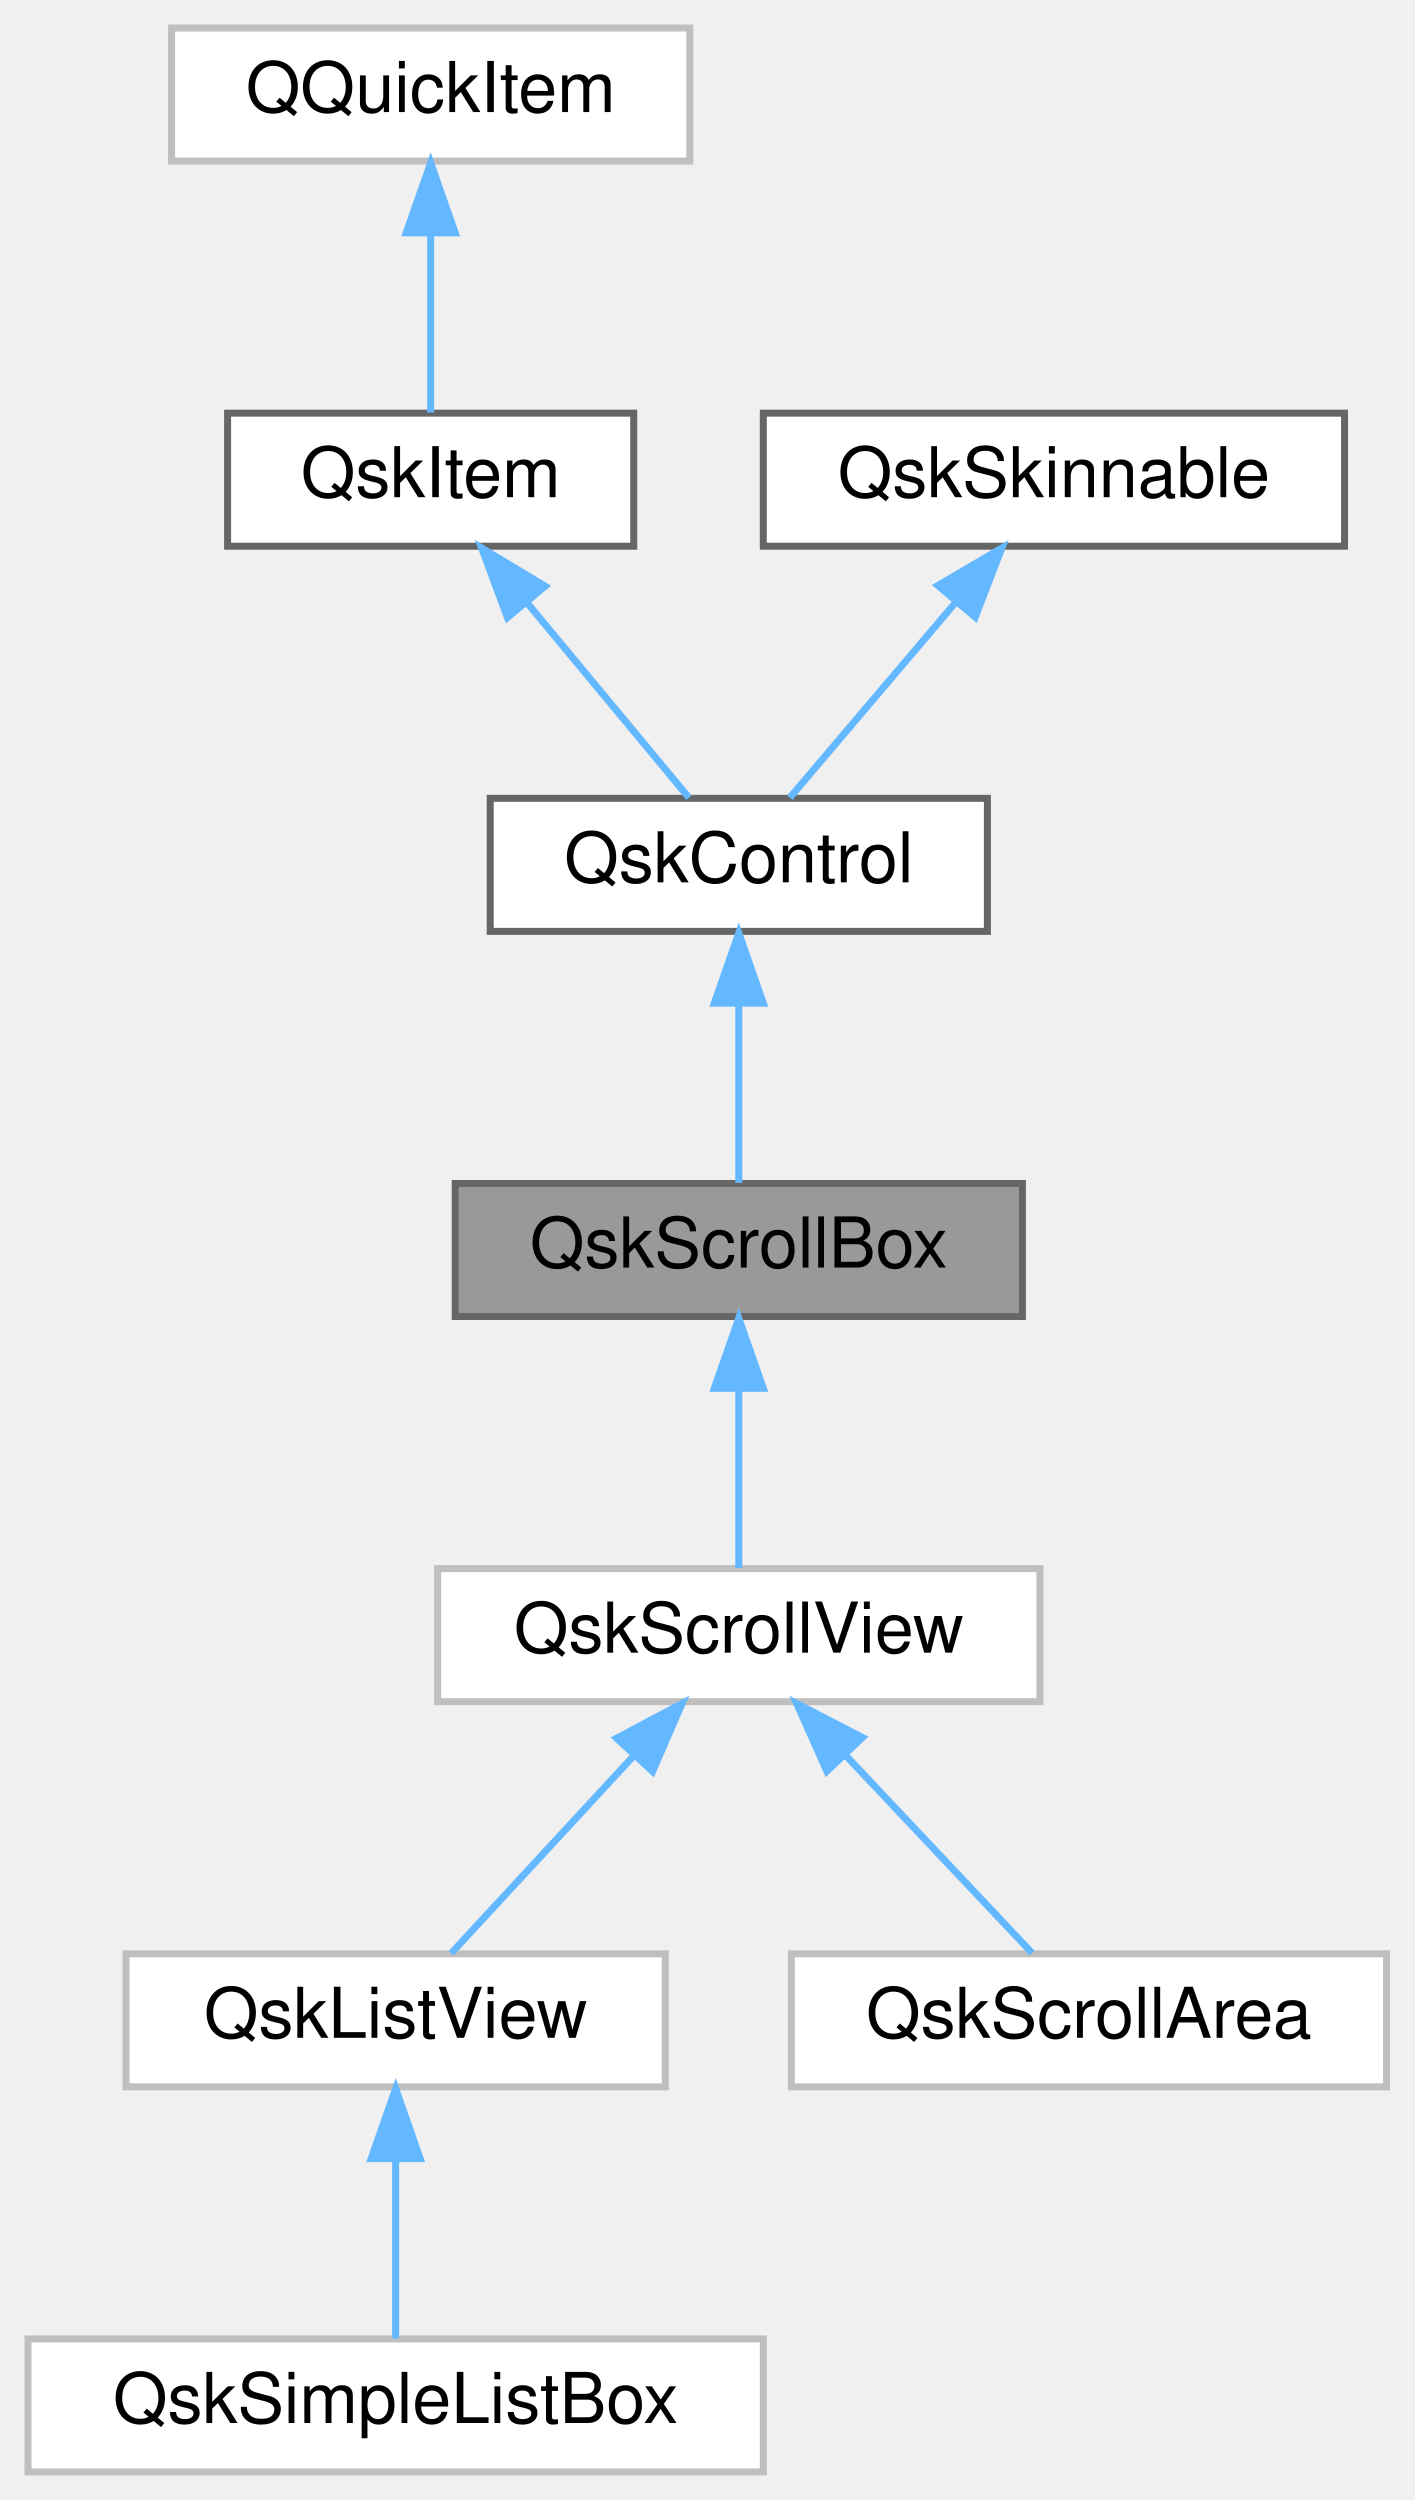
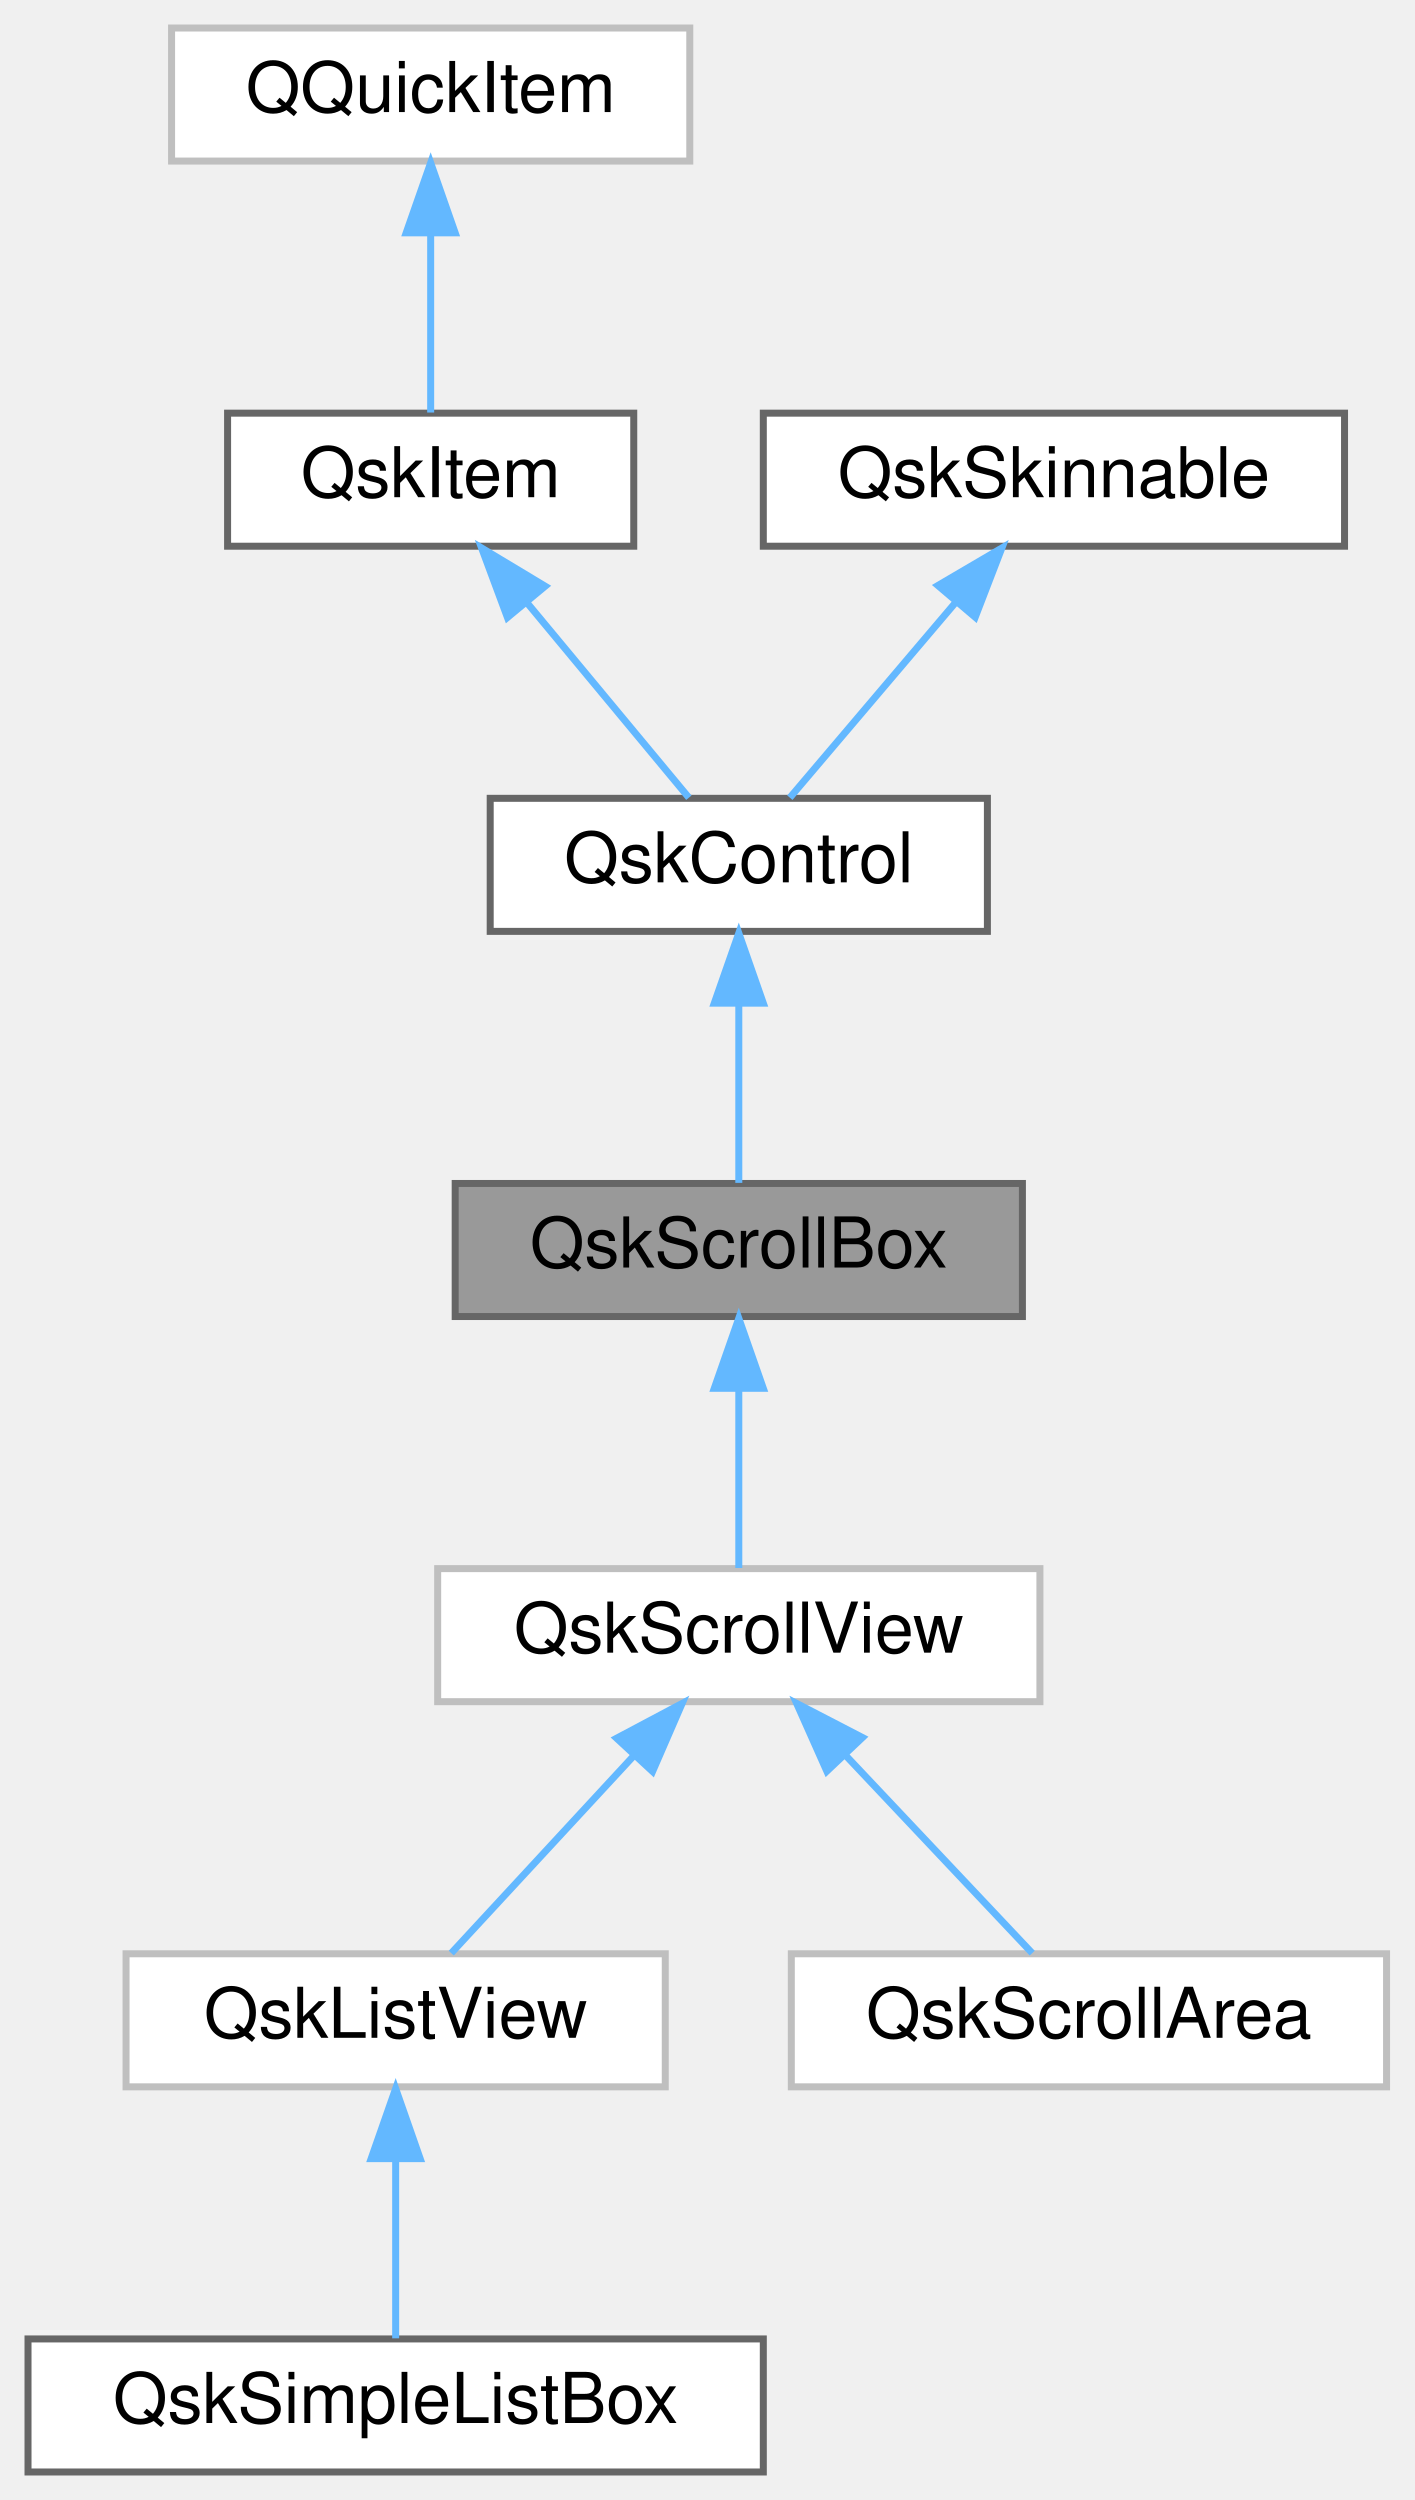
<svg xmlns="http://www.w3.org/2000/svg" xmlns:xlink="http://www.w3.org/1999/xlink" width="202pt" height="357pt" viewBox="0.00 0.00 202.00 357.00">
  <g id="graph0" class="graph" transform="scale(1 1) rotate(0) translate(4 353)">
    <g id="Node000001" class="node">
      <g id="a_Node000001">
        <a xlink:title=" ">
          <polygon fill="#999999" stroke="#666666" points="142,-184 61,-184 61,-165 142,-165 142,-184" />
          <text text-anchor="middle" x="101.5" y="-172" font-family="Helvetica,sans-Serif" font-size="10.00">QskScrollBox</text>
        </a>
      </g>
    </g>
    <g id="Node000006" class="node">
      <g id="a_Node000006">
        <a xlink:href="classQskScrollView.html" target="_top" xlink:title=" ">
          <polygon fill="white" stroke="#bfbfbf" points="144.5,-129 58.5,-129 58.5,-110 144.5,-110 144.5,-129" />
          <text text-anchor="middle" x="101.5" y="-117" font-family="Helvetica,sans-Serif" font-size="10.00">QskScrollView</text>
        </a>
      </g>
    </g>
    <g id="edge5_Node000001_Node000006" class="edge">
      <g id="a_edge5_Node000001_Node000006">
        <a xlink:title=" ">
          <path fill="none" stroke="#63b8ff" d="M101.5,-154.66C101.5,-145.93 101.5,-135.99 101.5,-129.09" />
          <polygon fill="#63b8ff" stroke="#63b8ff" points="98,-154.75 101.5,-164.75 105,-154.75 98,-154.75" />
        </a>
      </g>
    </g>
    <g id="Node000002" class="node">
      <g id="a_Node000002">
        <a xlink:href="classQskControl.html" target="_top" xlink:title="Base class of all controls.">
          <polygon fill="white" stroke="#666666" points="137,-239 66,-239 66,-220 137,-220 137,-239" />
          <text text-anchor="middle" x="101.5" y="-227" font-family="Helvetica,sans-Serif" font-size="10.00">QskControl</text>
        </a>
      </g>
    </g>
    <g id="edge1_Node000001_Node000002" class="edge">
      <g id="a_edge1_Node000001_Node000002">
        <a xlink:title=" ">
          <path fill="none" stroke="#63b8ff" d="M101.5,-209.66C101.5,-200.93 101.5,-190.99 101.5,-184.09" />
          <polygon fill="#63b8ff" stroke="#63b8ff" points="98,-209.75 101.5,-219.75 105,-209.75 98,-209.75" />
        </a>
      </g>
    </g>
    <g id="Node000003" class="node">
      <g id="a_Node000003">
        <a xlink:href="classQskItem.html" target="_top" xlink:title=" ">
          <polygon fill="white" stroke="#666666" points="86.5,-294 28.5,-294 28.5,-275 86.5,-275 86.5,-294" />
          <text text-anchor="middle" x="57.5" y="-282" font-family="Helvetica,sans-Serif" font-size="10.00">QskItem</text>
        </a>
      </g>
    </g>
    <g id="edge2_Node000002_Node000003" class="edge">
      <g id="a_edge2_Node000002_Node000003">
        <a xlink:title=" ">
          <path fill="none" stroke="#63b8ff" d="M71.23,-266.96C78.9,-257.72 88.13,-246.6 94.37,-239.09" />
          <polygon fill="#63b8ff" stroke="#63b8ff" points="68.46,-264.82 64.77,-274.75 73.85,-269.29 68.46,-264.82" />
        </a>
      </g>
    </g>
    <g id="Node000004" class="node">
      <g id="a_Node000004">
        <a xlink:title=" ">
          <polygon fill="white" stroke="#bfbfbf" points="94.5,-349 20.5,-349 20.5,-330 94.5,-330 94.5,-349" />
          <text text-anchor="middle" x="57.5" y="-337" font-family="Helvetica,sans-Serif" font-size="10.00">QQuickItem</text>
        </a>
      </g>
    </g>
    <g id="edge3_Node000003_Node000004" class="edge">
      <g id="a_edge3_Node000003_Node000004">
        <a xlink:title=" ">
          <path fill="none" stroke="#63b8ff" d="M57.5,-319.66C57.5,-310.93 57.5,-300.99 57.5,-294.09" />
          <polygon fill="#63b8ff" stroke="#63b8ff" points="54,-319.75 57.5,-329.75 61,-319.75 54,-319.75" />
        </a>
      </g>
    </g>
    <g id="Node000005" class="node">
      <g id="a_Node000005">
        <a xlink:href="classQskSkinnable.html" target="_top" xlink:title=" ">
          <polygon fill="white" stroke="#666666" points="188,-294 105,-294 105,-275 188,-275 188,-294" />
          <text text-anchor="middle" x="146.5" y="-282" font-family="Helvetica,sans-Serif" font-size="10.00">QskSkinnable</text>
        </a>
      </g>
    </g>
    <g id="edge4_Node000002_Node000005" class="edge">
      <g id="a_edge4_Node000002_Node000005">
        <a xlink:title=" ">
          <path fill="none" stroke="#63b8ff" d="M132.45,-266.96C124.61,-257.72 115.17,-246.6 108.79,-239.09" />
          <polygon fill="#63b8ff" stroke="#63b8ff" points="129.93,-269.39 139.07,-274.75 135.26,-264.86 129.93,-269.39" />
        </a>
      </g>
    </g>
    <g id="Node000007" class="node">
      <g id="a_Node000007">
        <a xlink:href="classQskListView.html" target="_top" xlink:title=" ">
          <polygon fill="white" stroke="#bfbfbf" points="91,-74 14,-74 14,-55 91,-55 91,-74" />
          <text text-anchor="middle" x="52.5" y="-62" font-family="Helvetica,sans-Serif" font-size="10.00">QskListView</text>
        </a>
      </g>
    </g>
    <g id="edge6_Node000006_Node000007" class="edge">
      <g id="a_edge6_Node000006_Node000007">
        <a xlink:title=" ">
          <path fill="none" stroke="#63b8ff" d="M86.47,-102.24C77.88,-92.95 67.46,-81.68 60.44,-74.09" />
          <polygon fill="#63b8ff" stroke="#63b8ff" points="84.05,-104.78 93.41,-109.75 89.19,-100.03 84.05,-104.78" />
        </a>
      </g>
    </g>
    <g id="Node000009" class="node">
      <g id="a_Node000009">
        <a xlink:href="classQskScrollArea.html" target="_top" xlink:title=" ">
          <polygon fill="white" stroke="#bfbfbf" points="194,-74 109,-74 109,-55 194,-55 194,-74" />
          <text text-anchor="middle" x="151.5" y="-62" font-family="Helvetica,sans-Serif" font-size="10.00">QskScrollArea</text>
        </a>
      </g>
    </g>
    <g id="edge8_Node000006_Node000009" class="edge">
      <g id="a_edge8_Node000006_Node000009">
        <a xlink:title=" ">
          <path fill="none" stroke="#63b8ff" d="M116.84,-102.24C125.6,-92.95 136.24,-81.68 143.4,-74.09" />
          <polygon fill="#63b8ff" stroke="#63b8ff" points="114.07,-100.07 109.76,-109.75 119.16,-104.88 114.07,-100.07" />
        </a>
      </g>
    </g>
    <g id="Node000008" class="node">
      <g id="a_Node000008">
        <a xlink:href="classQskSimpleListBox.html" target="_top" xlink:title=" ">
-           <polygon fill="white" stroke="#bfbfbf" points="105,-19 0,-19 0,0 105,0 105,-19" />
+           <polygon fill="white" stroke="#666666" points="105,-19 0,-19 0,0 105,0 105,-19" />
          <text text-anchor="middle" x="52.5" y="-7" font-family="Helvetica,sans-Serif" font-size="10.00">QskSimpleListBox</text>
        </a>
      </g>
    </g>
    <g id="edge7_Node000007_Node000008" class="edge">
      <g id="a_edge7_Node000007_Node000008">
        <a xlink:title=" ">
          <path fill="none" stroke="#63b8ff" d="M52.5,-44.66C52.5,-35.93 52.5,-25.99 52.5,-19.09" />
          <polygon fill="#63b8ff" stroke="#63b8ff" points="49,-44.75 52.5,-54.75 56,-44.75 49,-44.75" />
        </a>
      </g>
    </g>
  </g>
</svg>
